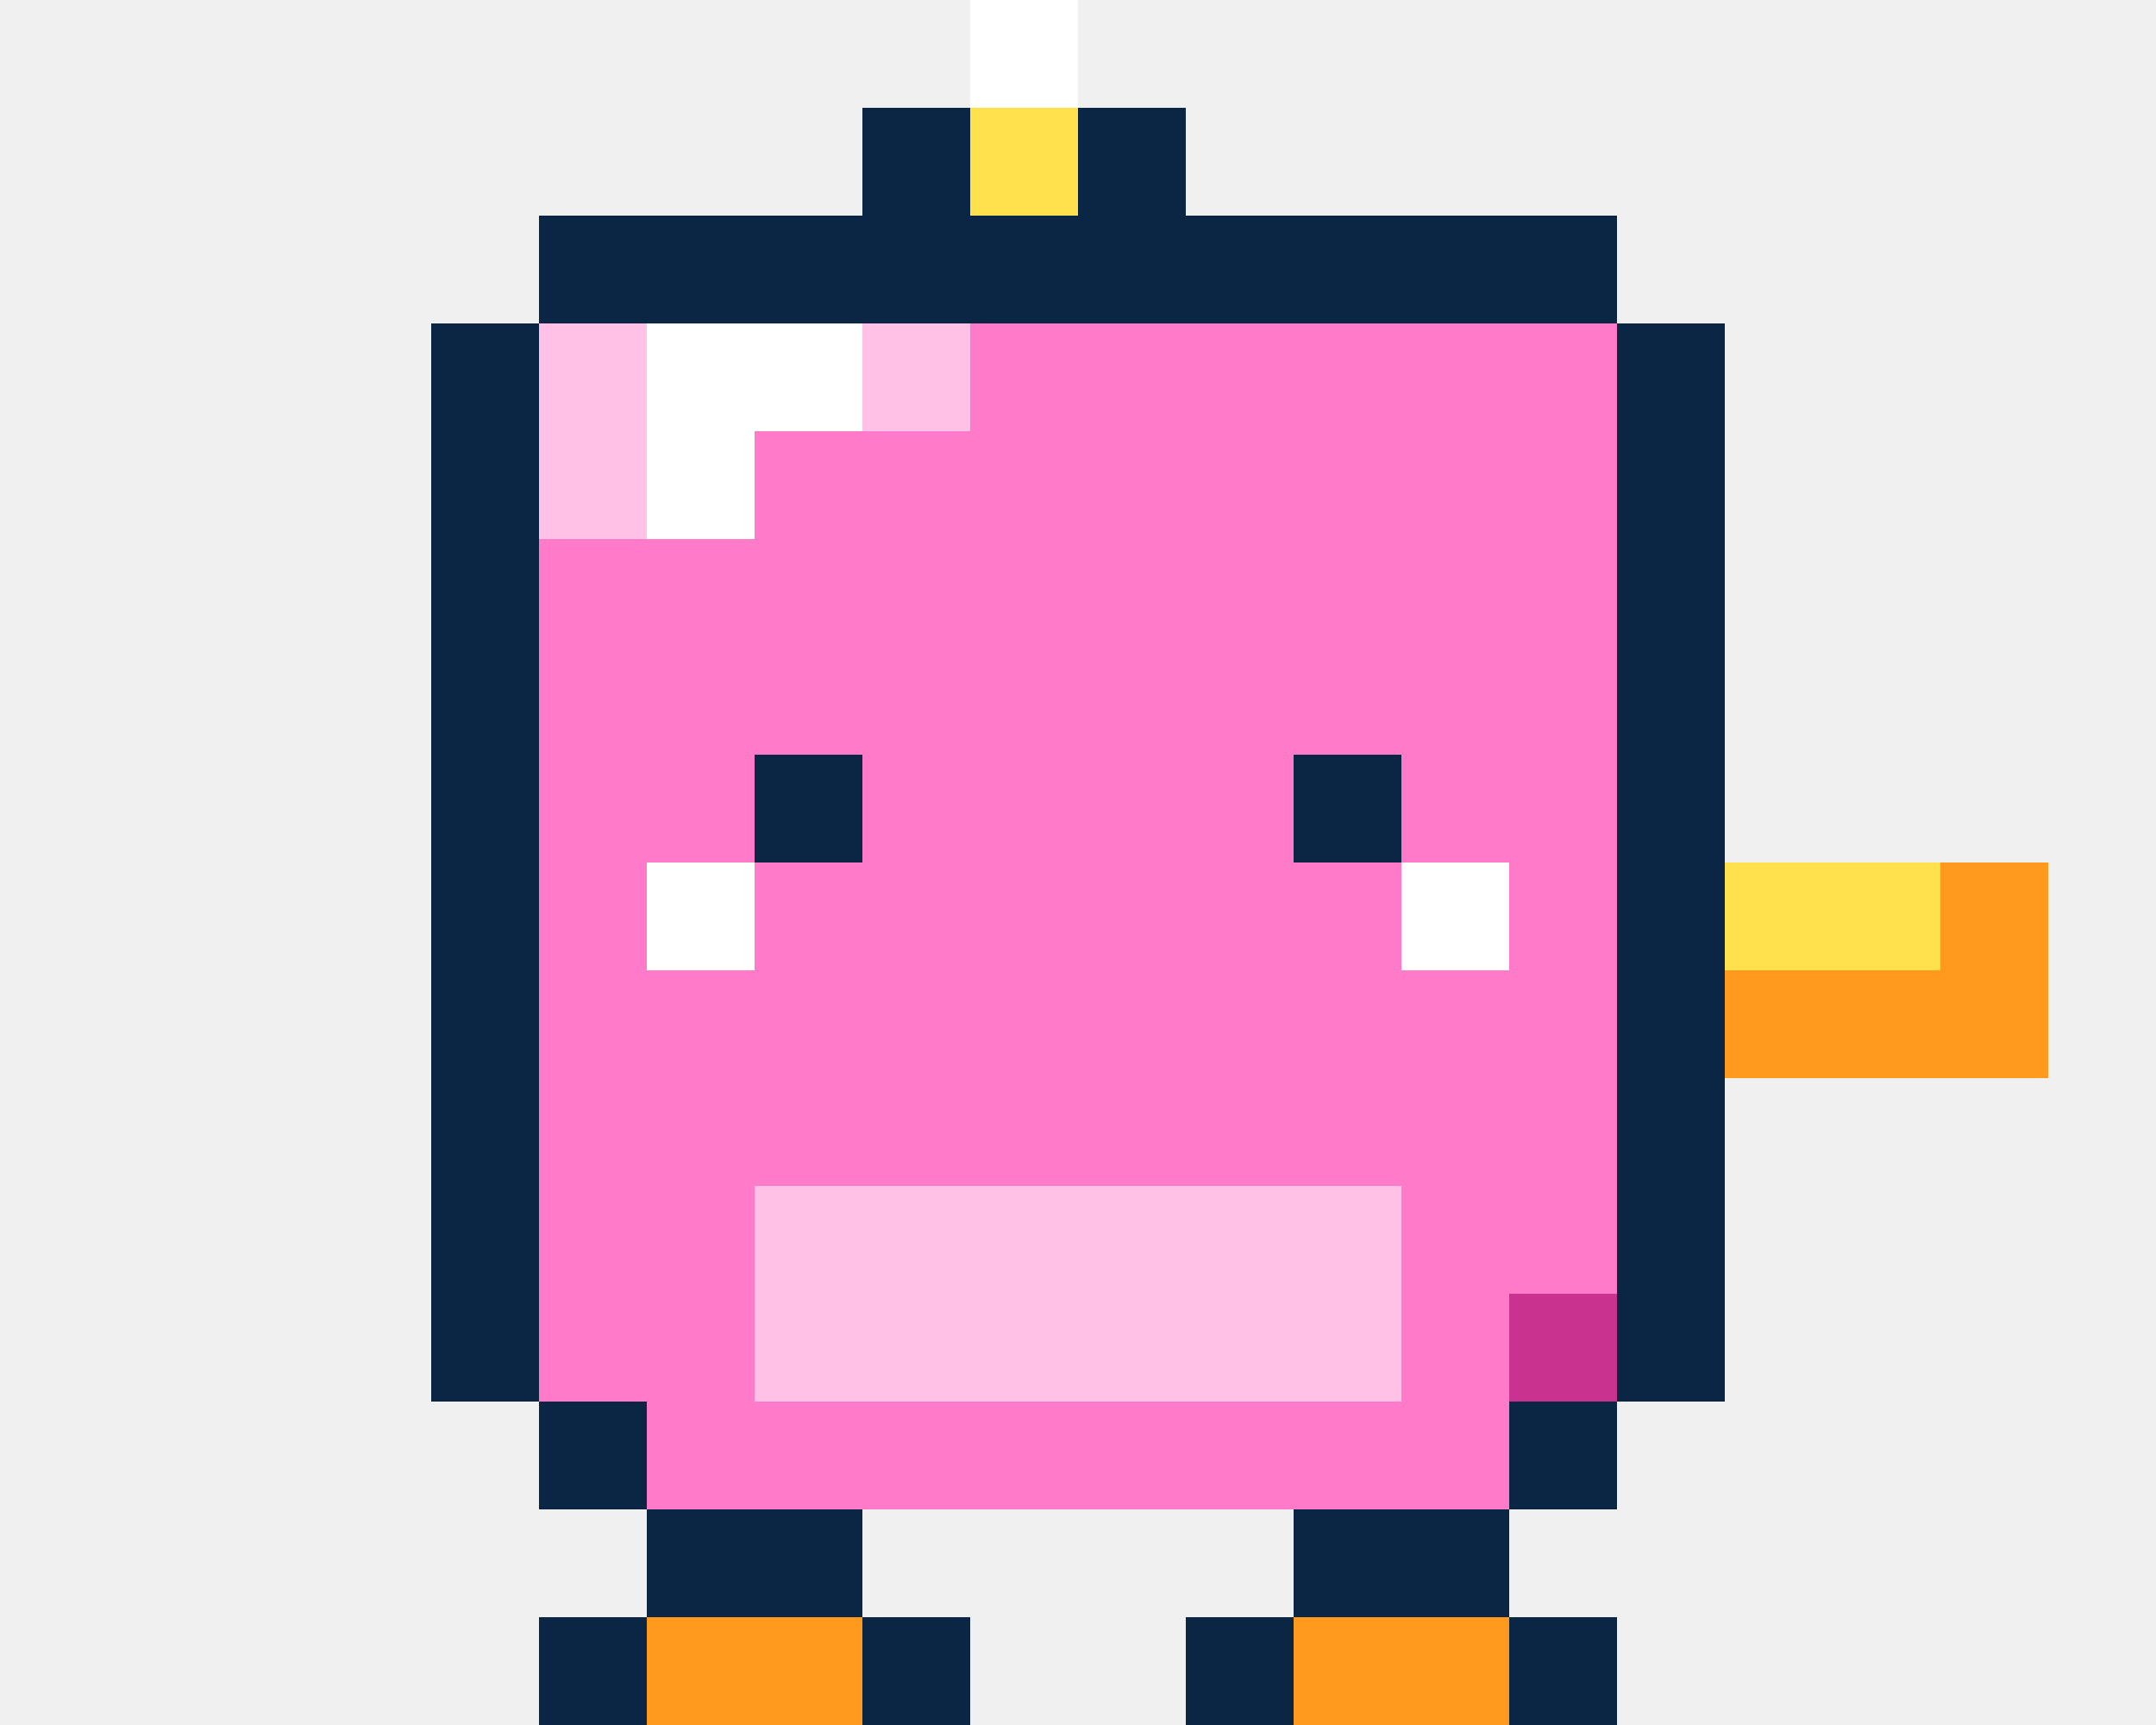
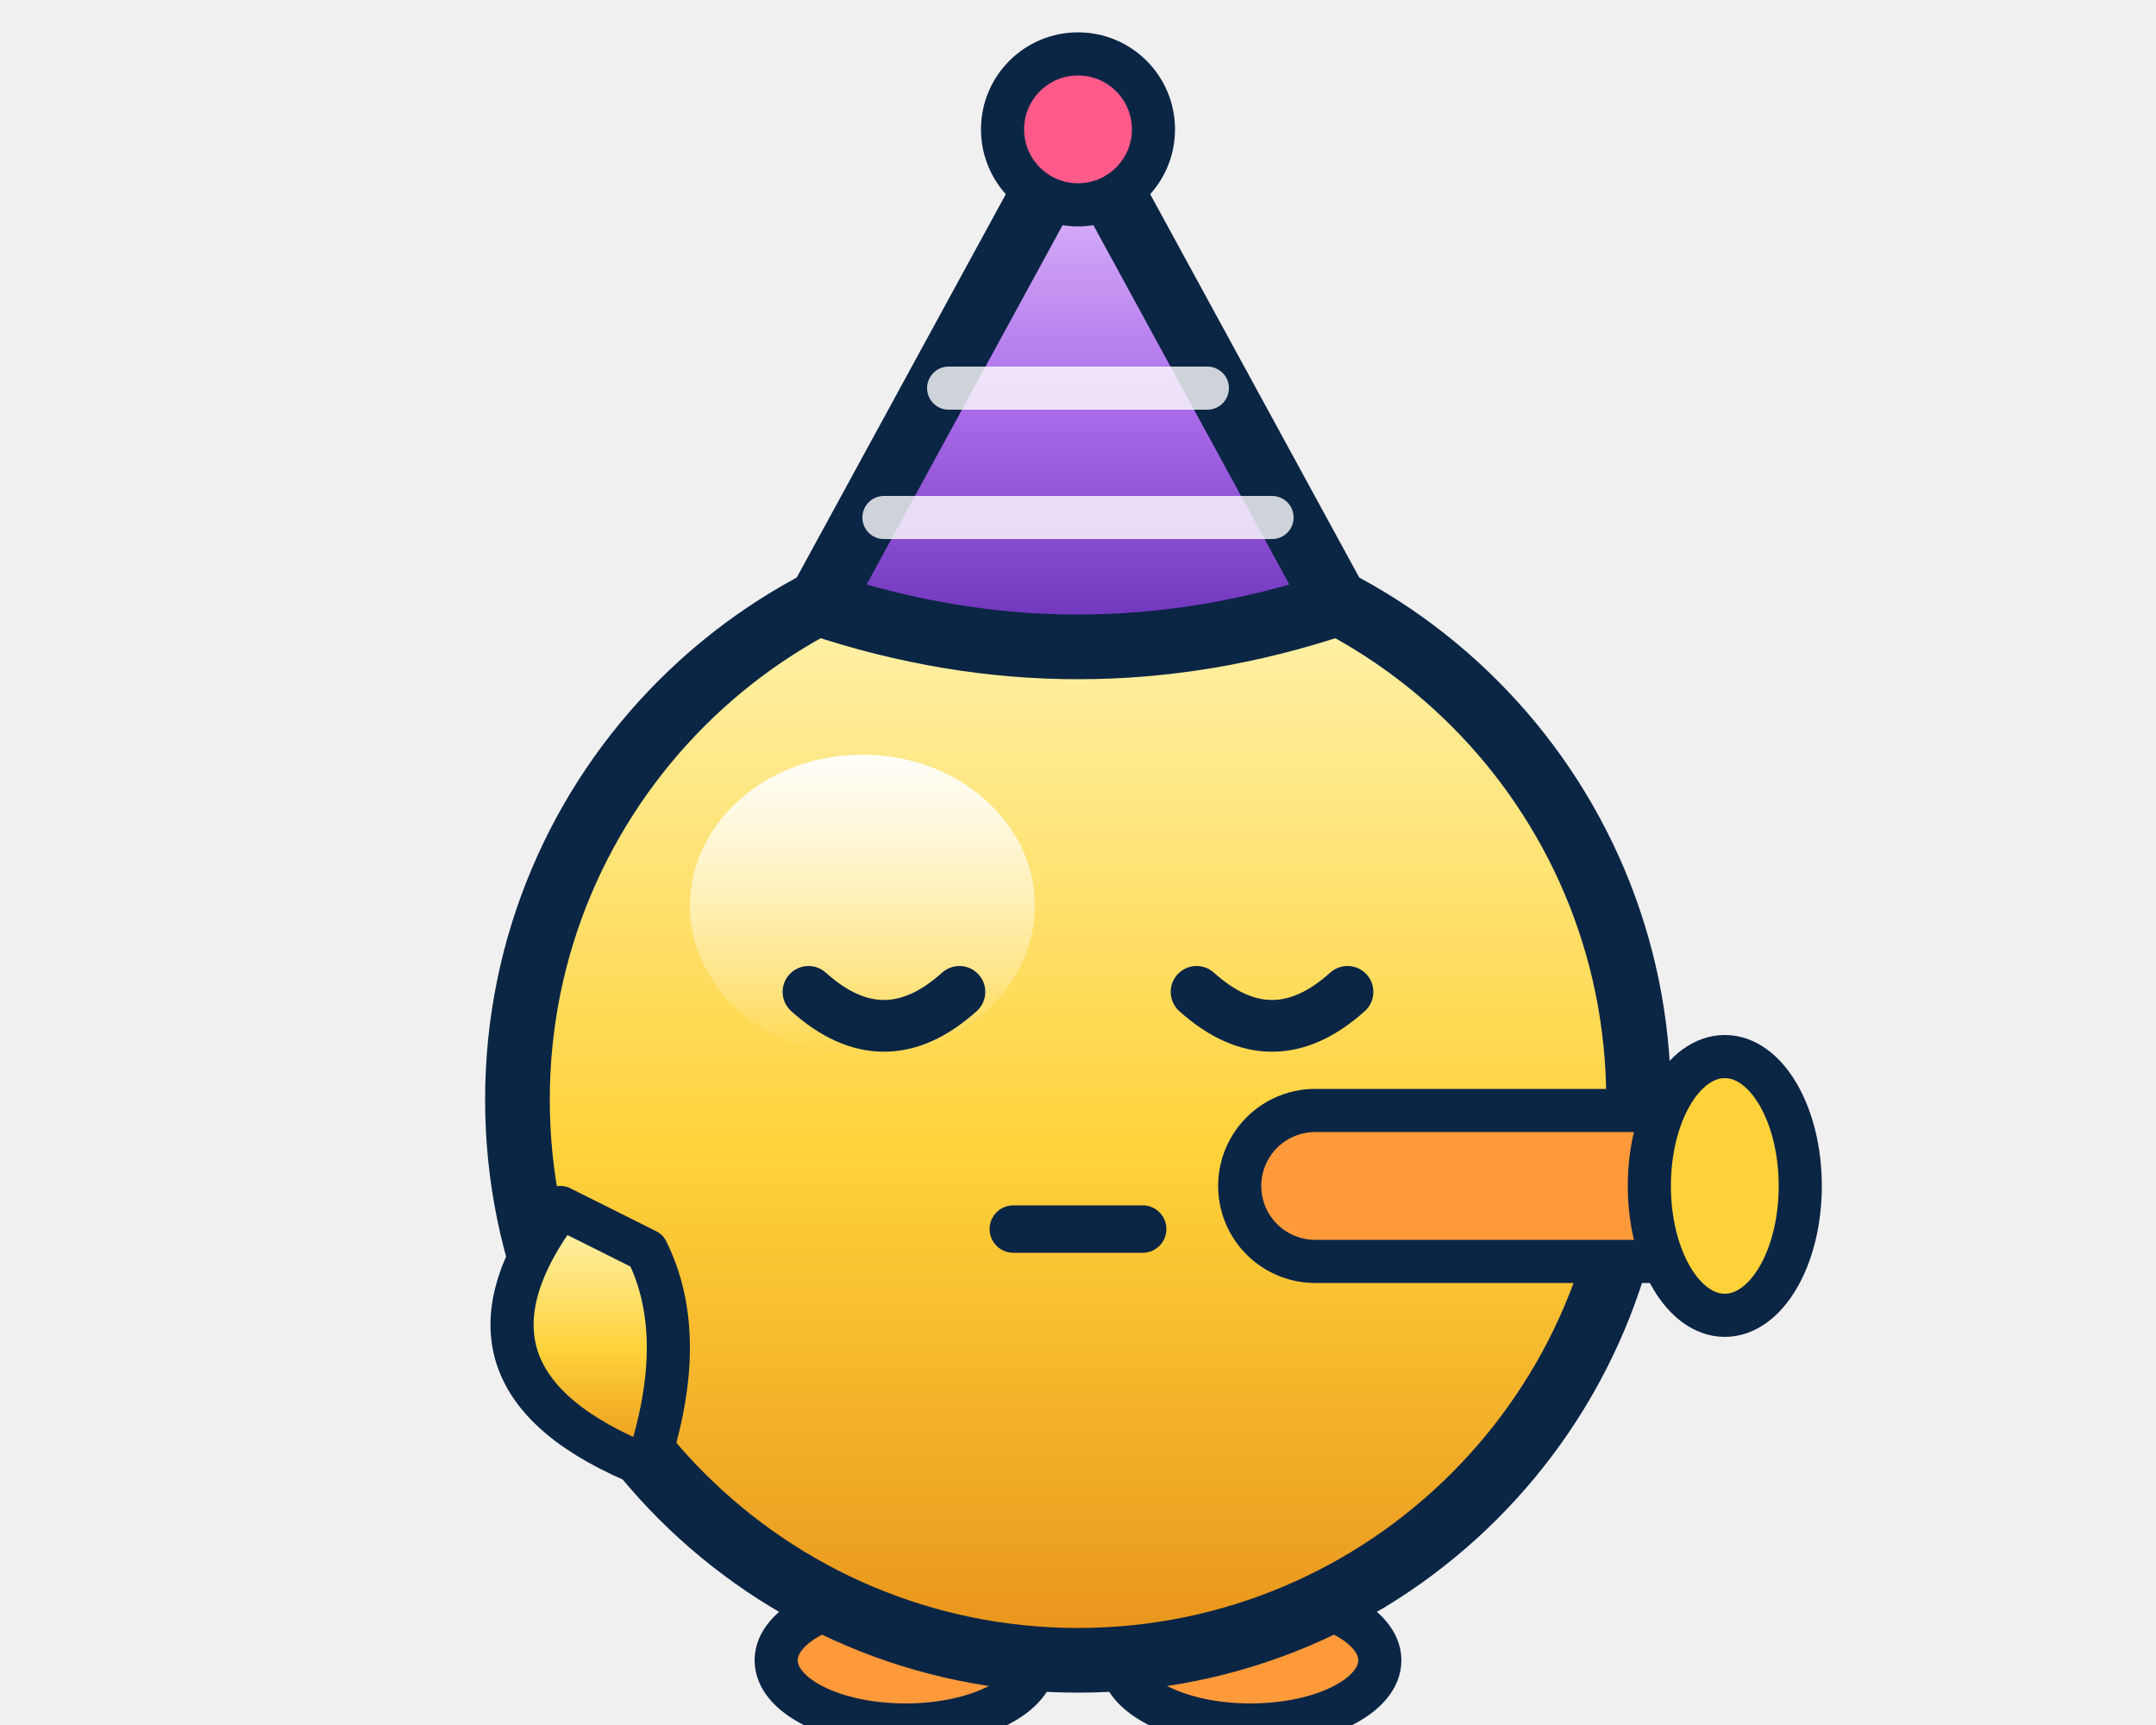
- <svg xmlns="http://www.w3.org/2000/svg" viewBox="0 0 20 16" width="160" height="128" shape-rendering="crispEdges">
-   <rect x="9" y="0" width="1" height="1" fill="#ffffff" />
-   <rect x="8" y="1" width="1" height="1" fill="#0b2545" />
-   <rect x="9" y="1" width="1" height="1" fill="#ffe14d" />
-   <rect x="10" y="1" width="1" height="1" fill="#0b2545" />
-   <rect x="5" y="2" width="10" height="1" fill="#0b2545" />
-   <rect x="4" y="3" width="1" height="1" fill="#0b2545" />
-   <rect x="5" y="3" width="1" height="1" fill="#ffc2e6" />
-   <rect x="6" y="3" width="2" height="1" fill="#ffffff" />
-   <rect x="8" y="3" width="1" height="1" fill="#ffc2e6" />
-   <rect x="9" y="3" width="6" height="1" fill="#ff7ac8" />
-   <rect x="15" y="3" width="1" height="1" fill="#0b2545" />
-   <rect x="4" y="4" width="1" height="1" fill="#0b2545" />
-   <rect x="5" y="4" width="1" height="1" fill="#ffc2e6" />
-   <rect x="6" y="4" width="1" height="1" fill="#ffffff" />
-   <rect x="7" y="4" width="8" height="1" fill="#ff7ac8" />
-   <rect x="15" y="4" width="1" height="1" fill="#0b2545" />
-   <rect x="4" y="5" width="1" height="1" fill="#0b2545" />
-   <rect x="5" y="5" width="10" height="1" fill="#ff7ac8" />
-   <rect x="15" y="5" width="1" height="1" fill="#0b2545" />
-   <rect x="4" y="6" width="1" height="1" fill="#0b2545" />
-   <rect x="5" y="6" width="10" height="1" fill="#ff7ac8" />
-   <rect x="15" y="6" width="1" height="1" fill="#0b2545" />
-   <rect x="4" y="7" width="1" height="1" fill="#0b2545" />
-   <rect x="5" y="7" width="2" height="1" fill="#ff7ac8" />
-   <rect x="7" y="7" width="1" height="1" fill="#0b2545" />
-   <rect x="8" y="7" width="4" height="1" fill="#ff7ac8" />
-   <rect x="12" y="7" width="1" height="1" fill="#0b2545" />
-   <rect x="13" y="7" width="2" height="1" fill="#ff7ac8" />
-   <rect x="15" y="7" width="1" height="1" fill="#0b2545" />
-   <rect x="4" y="8" width="1" height="1" fill="#0b2545" />
-   <rect x="5" y="8" width="1" height="1" fill="#ff7ac8" />
-   <rect x="6" y="8" width="1" height="1" fill="#ffffff" />
-   <rect x="7" y="8" width="6" height="1" fill="#ff7ac8" />
-   <rect x="13" y="8" width="1" height="1" fill="#ffffff" />
-   <rect x="14" y="8" width="1" height="1" fill="#ff7ac8" />
-   <rect x="15" y="8" width="1" height="1" fill="#0b2545" />
-   <rect x="16" y="8" width="2" height="1" fill="#ffe14d" />
-   <rect x="18" y="8" width="1" height="1" fill="#ff9a1f" />
-   <rect x="4" y="9" width="1" height="1" fill="#0b2545" />
-   <rect x="5" y="9" width="10" height="1" fill="#ff7ac8" />
-   <rect x="15" y="9" width="1" height="1" fill="#0b2545" />
-   <rect x="16" y="9" width="3" height="1" fill="#ff9a1f" />
-   <rect x="4" y="10" width="1" height="1" fill="#0b2545" />
-   <rect x="5" y="10" width="10" height="1" fill="#ff7ac8" />
-   <rect x="15" y="10" width="1" height="1" fill="#0b2545" />
-   <rect x="4" y="11" width="1" height="1" fill="#0b2545" />
-   <rect x="5" y="11" width="2" height="1" fill="#ff7ac8" />
-   <rect x="7" y="11" width="6" height="1" fill="#ffc2e6" />
-   <rect x="13" y="11" width="2" height="1" fill="#ff7ac8" />
-   <rect x="15" y="11" width="1" height="1" fill="#0b2545" />
-   <rect x="4" y="12" width="1" height="1" fill="#0b2545" />
-   <rect x="5" y="12" width="2" height="1" fill="#ff7ac8" />
-   <rect x="7" y="12" width="6" height="1" fill="#ffc2e6" />
-   <rect x="13" y="12" width="1" height="1" fill="#ff7ac8" />
-   <rect x="14" y="12" width="1" height="1" fill="#c9328f" />
-   <rect x="15" y="12" width="1" height="1" fill="#0b2545" />
-   <rect x="5" y="13" width="1" height="1" fill="#0b2545" />
-   <rect x="6" y="13" width="8" height="1" fill="#ff7ac8" />
-   <rect x="14" y="13" width="1" height="1" fill="#0b2545" />
-   <rect x="6" y="14" width="2" height="1" fill="#0b2545" />
-   <rect x="12" y="14" width="2" height="1" fill="#0b2545" />
-   <rect x="5" y="15" width="1" height="1" fill="#0b2545" />
-   <rect x="6" y="15" width="2" height="1" fill="#ff9a1f" />
-   <rect x="8" y="15" width="1" height="1" fill="#0b2545" />
-   <rect x="11" y="15" width="1" height="1" fill="#0b2545" />
-   <rect x="12" y="15" width="2" height="1" fill="#ff9a1f" />
-   <rect x="14" y="15" width="1" height="1" fill="#0b2545" />
+ <svg xmlns="http://www.w3.org/2000/svg" viewBox="0 0 100 80" width="160" height="128">
+   <defs>
+     <linearGradient id="shine" x1="0" y1="0" x2="0" y2="1">
+       <stop offset="0" stop-color="#ffffff" stop-opacity=".95" />
+       <stop offset="1" stop-color="#ffffff" stop-opacity="0" />
+     </linearGradient>
+     <radialGradient id="badge-bad" cx=".35" cy=".3" r=".8">
+       <stop offset="0" stop-color="#ff9ab8" />
+       <stop offset="1" stop-color="#ff2a6d" />
+     </radialGradient>
+     <radialGradient id="badge-good" cx=".35" cy=".3" r=".8">
+       <stop offset="0" stop-color="#b8ffb0" />
+       <stop offset="1" stop-color="#2fc84a" />
+     </radialGradient>
+     <radialGradient id="drop" cx=".35" cy=".3" r=".8">
+       <stop offset="0" stop-color="#d8f0ff" />
+       <stop offset="1" stop-color="#3aa0ff" />
+     </radialGradient>
+     <radialGradient id="bolt" cx=".35" cy=".3" r=".8">
+       <stop offset="0" stop-color="#fff6c0" />
+       <stop offset="1" stop-color="#ffd23a" />
+     </radialGradient>
+     <linearGradient id="kazoo-body" x1="0" y1="0" x2="0" y2="1">
+       <stop offset="0" stop-color="#fff6b8" />
+       <stop offset=".55" stop-color="#ffd23a" />
+       <stop offset="1" stop-color="#e8921a" />
+     </linearGradient>
+     <linearGradient id="kazoo-hat" x1="0" y1="0" x2="0" y2="1">
+       <stop offset="0" stop-color="#e8c8ff" />
+       <stop offset=".55" stop-color="#a86ae8" />
+       <stop offset="1" stop-color="#6a30b8" />
+     </linearGradient>
+   </defs>
+   <ellipse cx="42" cy="77" rx="6" ry="3" fill="#ff9a3a" stroke="#0b2545" stroke-width="2" stroke-linejoin="round" stroke-linecap="round" />
+   <ellipse cx="58" cy="77" rx="6" ry="3" fill="#ff9a3a" stroke="#0b2545" stroke-width="2" stroke-linejoin="round" stroke-linecap="round" />
+   <circle cx="50" cy="51" r="26" fill="url(#kazoo-body)" stroke="#0b2545" stroke-width="3" stroke-linejoin="round" stroke-linecap="round" />
+   <path d="M26 56Q20 64 30 68Q32 62 30 58Z" fill="url(#kazoo-body)" stroke="#0b2545" stroke-width="2" stroke-linejoin="round" stroke-linecap="round" />
+   <path d="M61 55H77" stroke="#0b2545" stroke-width="9" stroke-linecap="round" />
+   <path d="M61 55H77" stroke="#ff9a3a" stroke-width="5" stroke-linecap="round" />
+   <ellipse cx="80" cy="55" rx="3.5" ry="6" fill="#ffd23a" stroke="#0b2545" stroke-width="2" stroke-linejoin="round" stroke-linecap="round" />
+   <path d="M50 6L38 28Q50 32 62 28Z" fill="url(#kazoo-hat)" stroke="#0b2545" stroke-width="3" stroke-linejoin="round" stroke-linecap="round" />
+   <path d="M44 18L56 18M41 24L59 24" stroke="#ffffff" stroke-width="2" stroke-linecap="round" opacity=".8" />
+   <circle cx="50" cy="6" r="3.5" fill="#ff5a8a" stroke="#0b2545" stroke-width="2" stroke-linejoin="round" stroke-linecap="round" />
+   <ellipse cx="40" cy="42" rx="8" ry="7" fill="url(#shine)" />
+   <path d="M37.5 46Q41 49.15 44.5 46" fill="none" stroke="#0b2545" stroke-width="2.4" stroke-linejoin="round" stroke-linecap="round" />
+   <path d="M55.5 46Q59 49.15 62.5 46" fill="none" stroke="#0b2545" stroke-width="2.4" stroke-linejoin="round" stroke-linecap="round" />
+   <path d="M47 57L53 57" stroke="#0b2545" stroke-width="2.2" stroke-linejoin="round" stroke-linecap="round" />
</svg>
